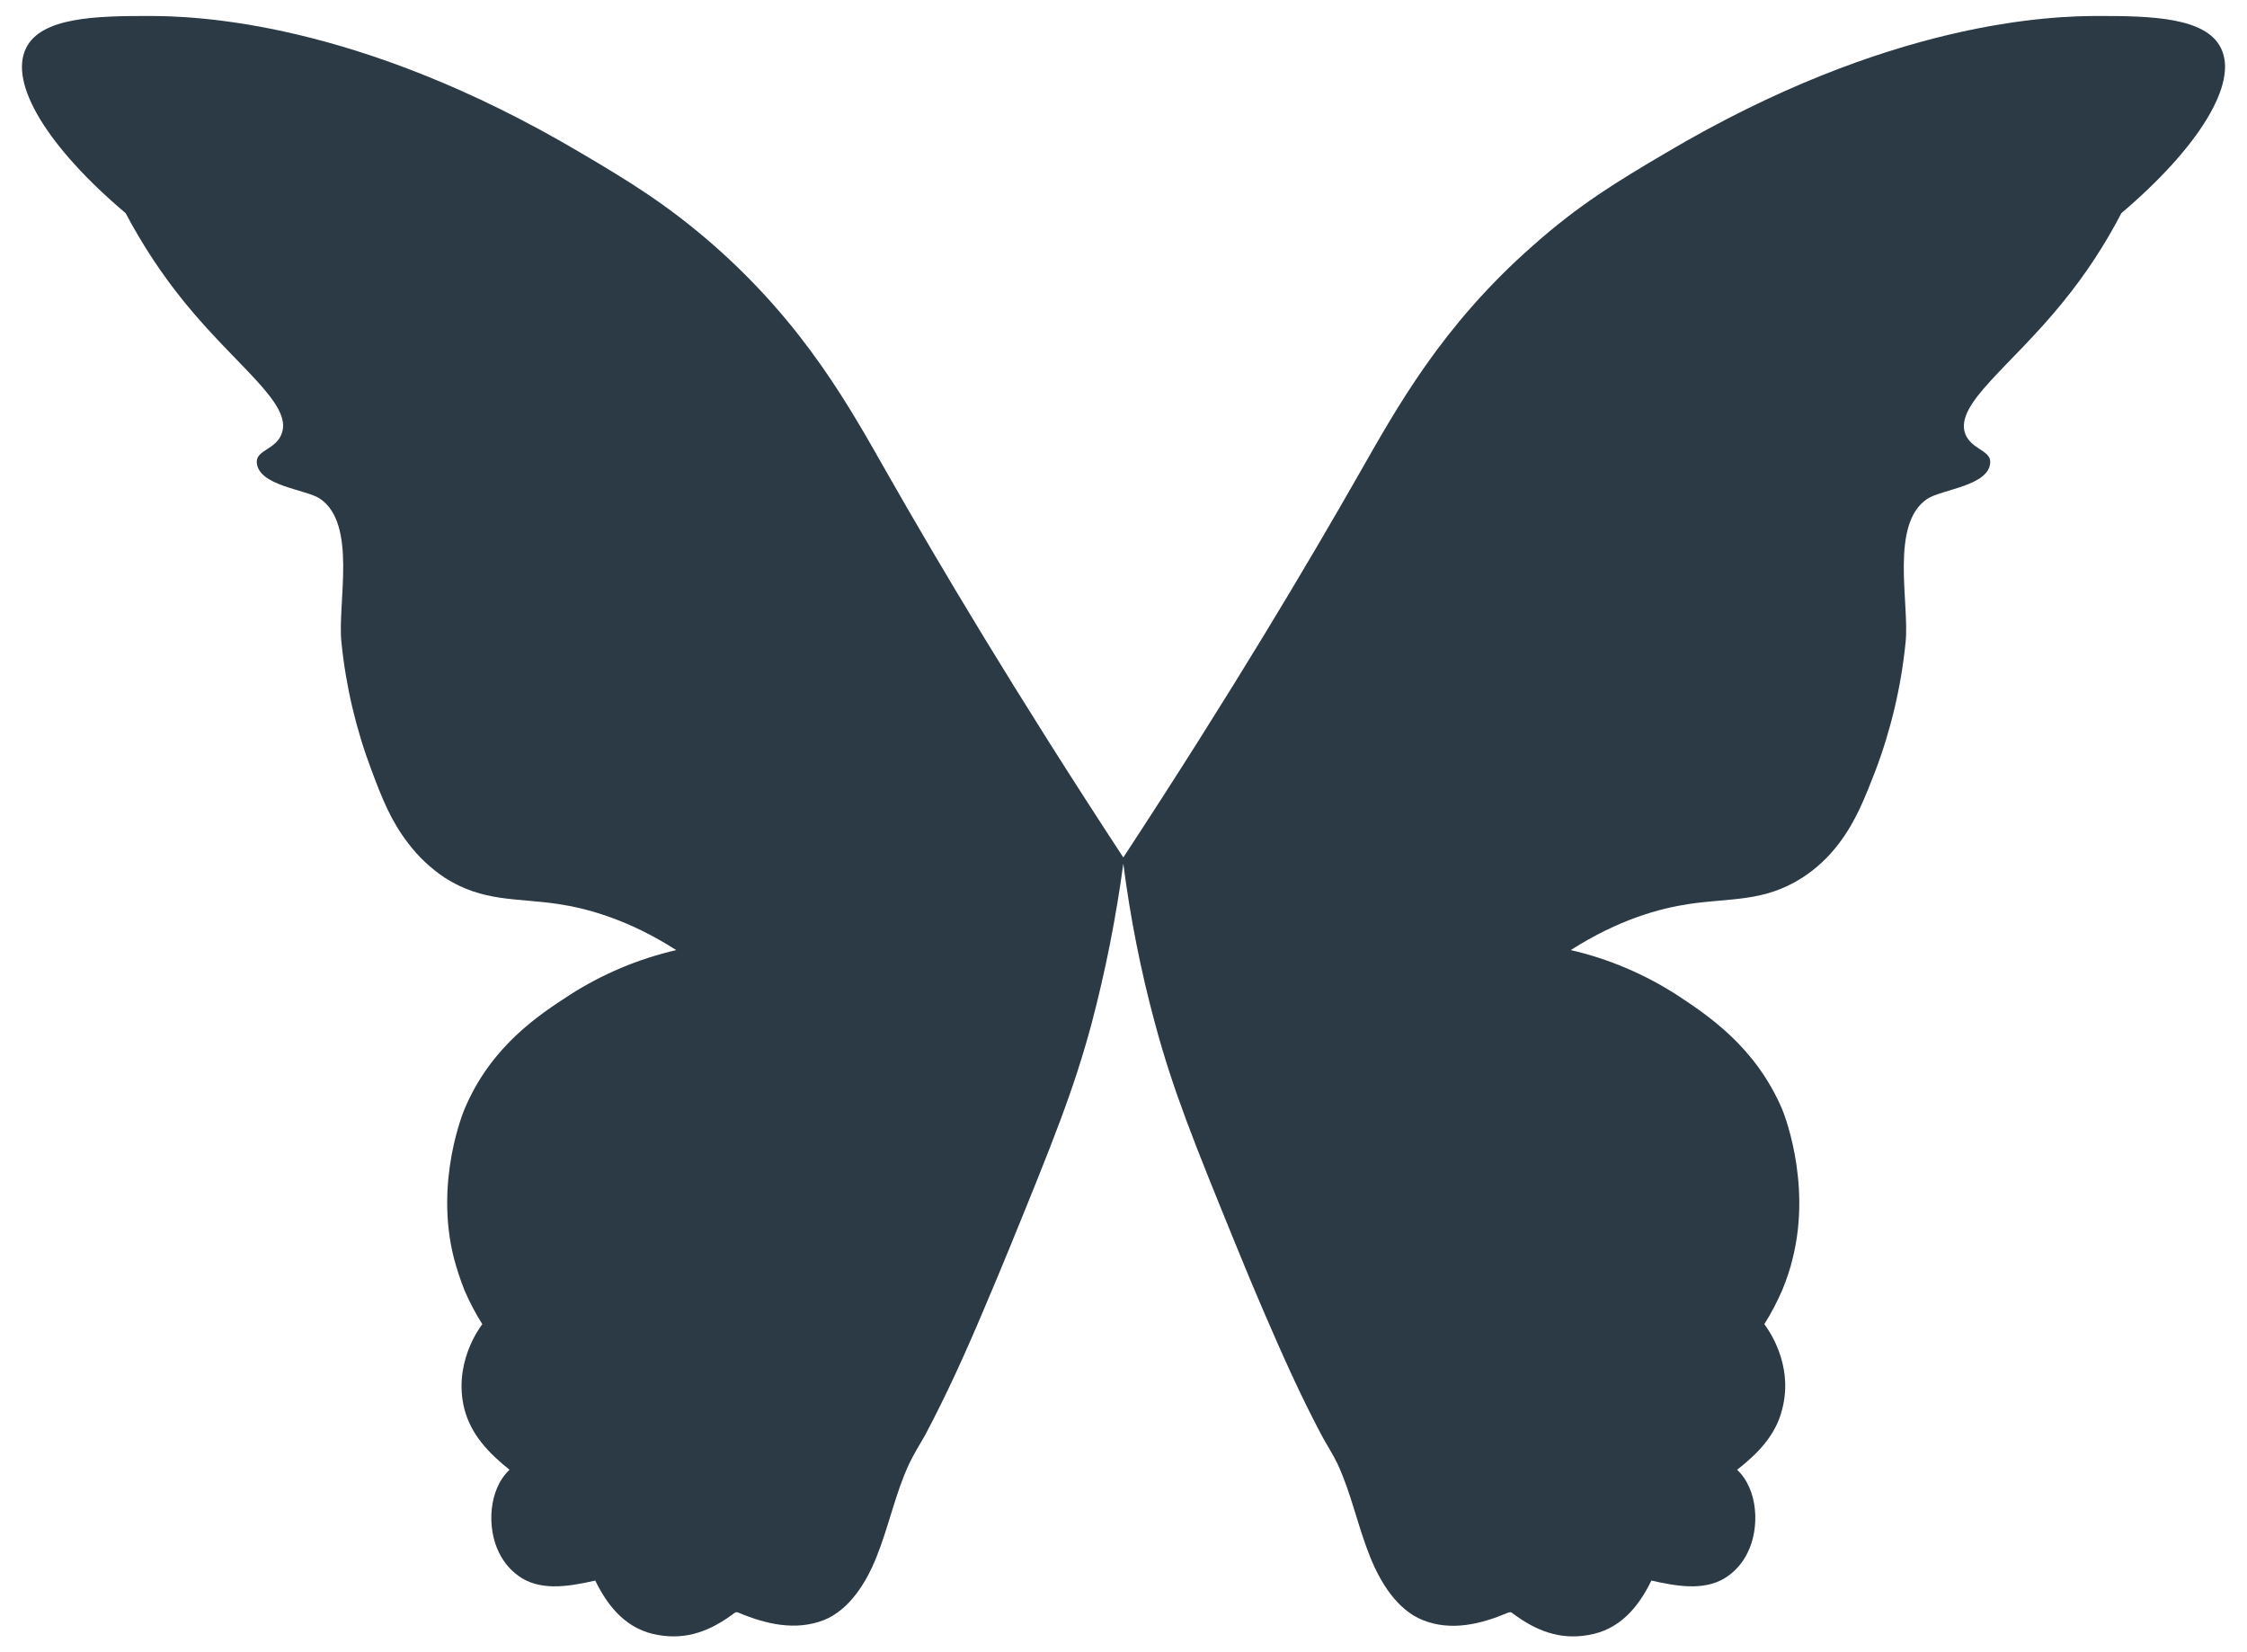
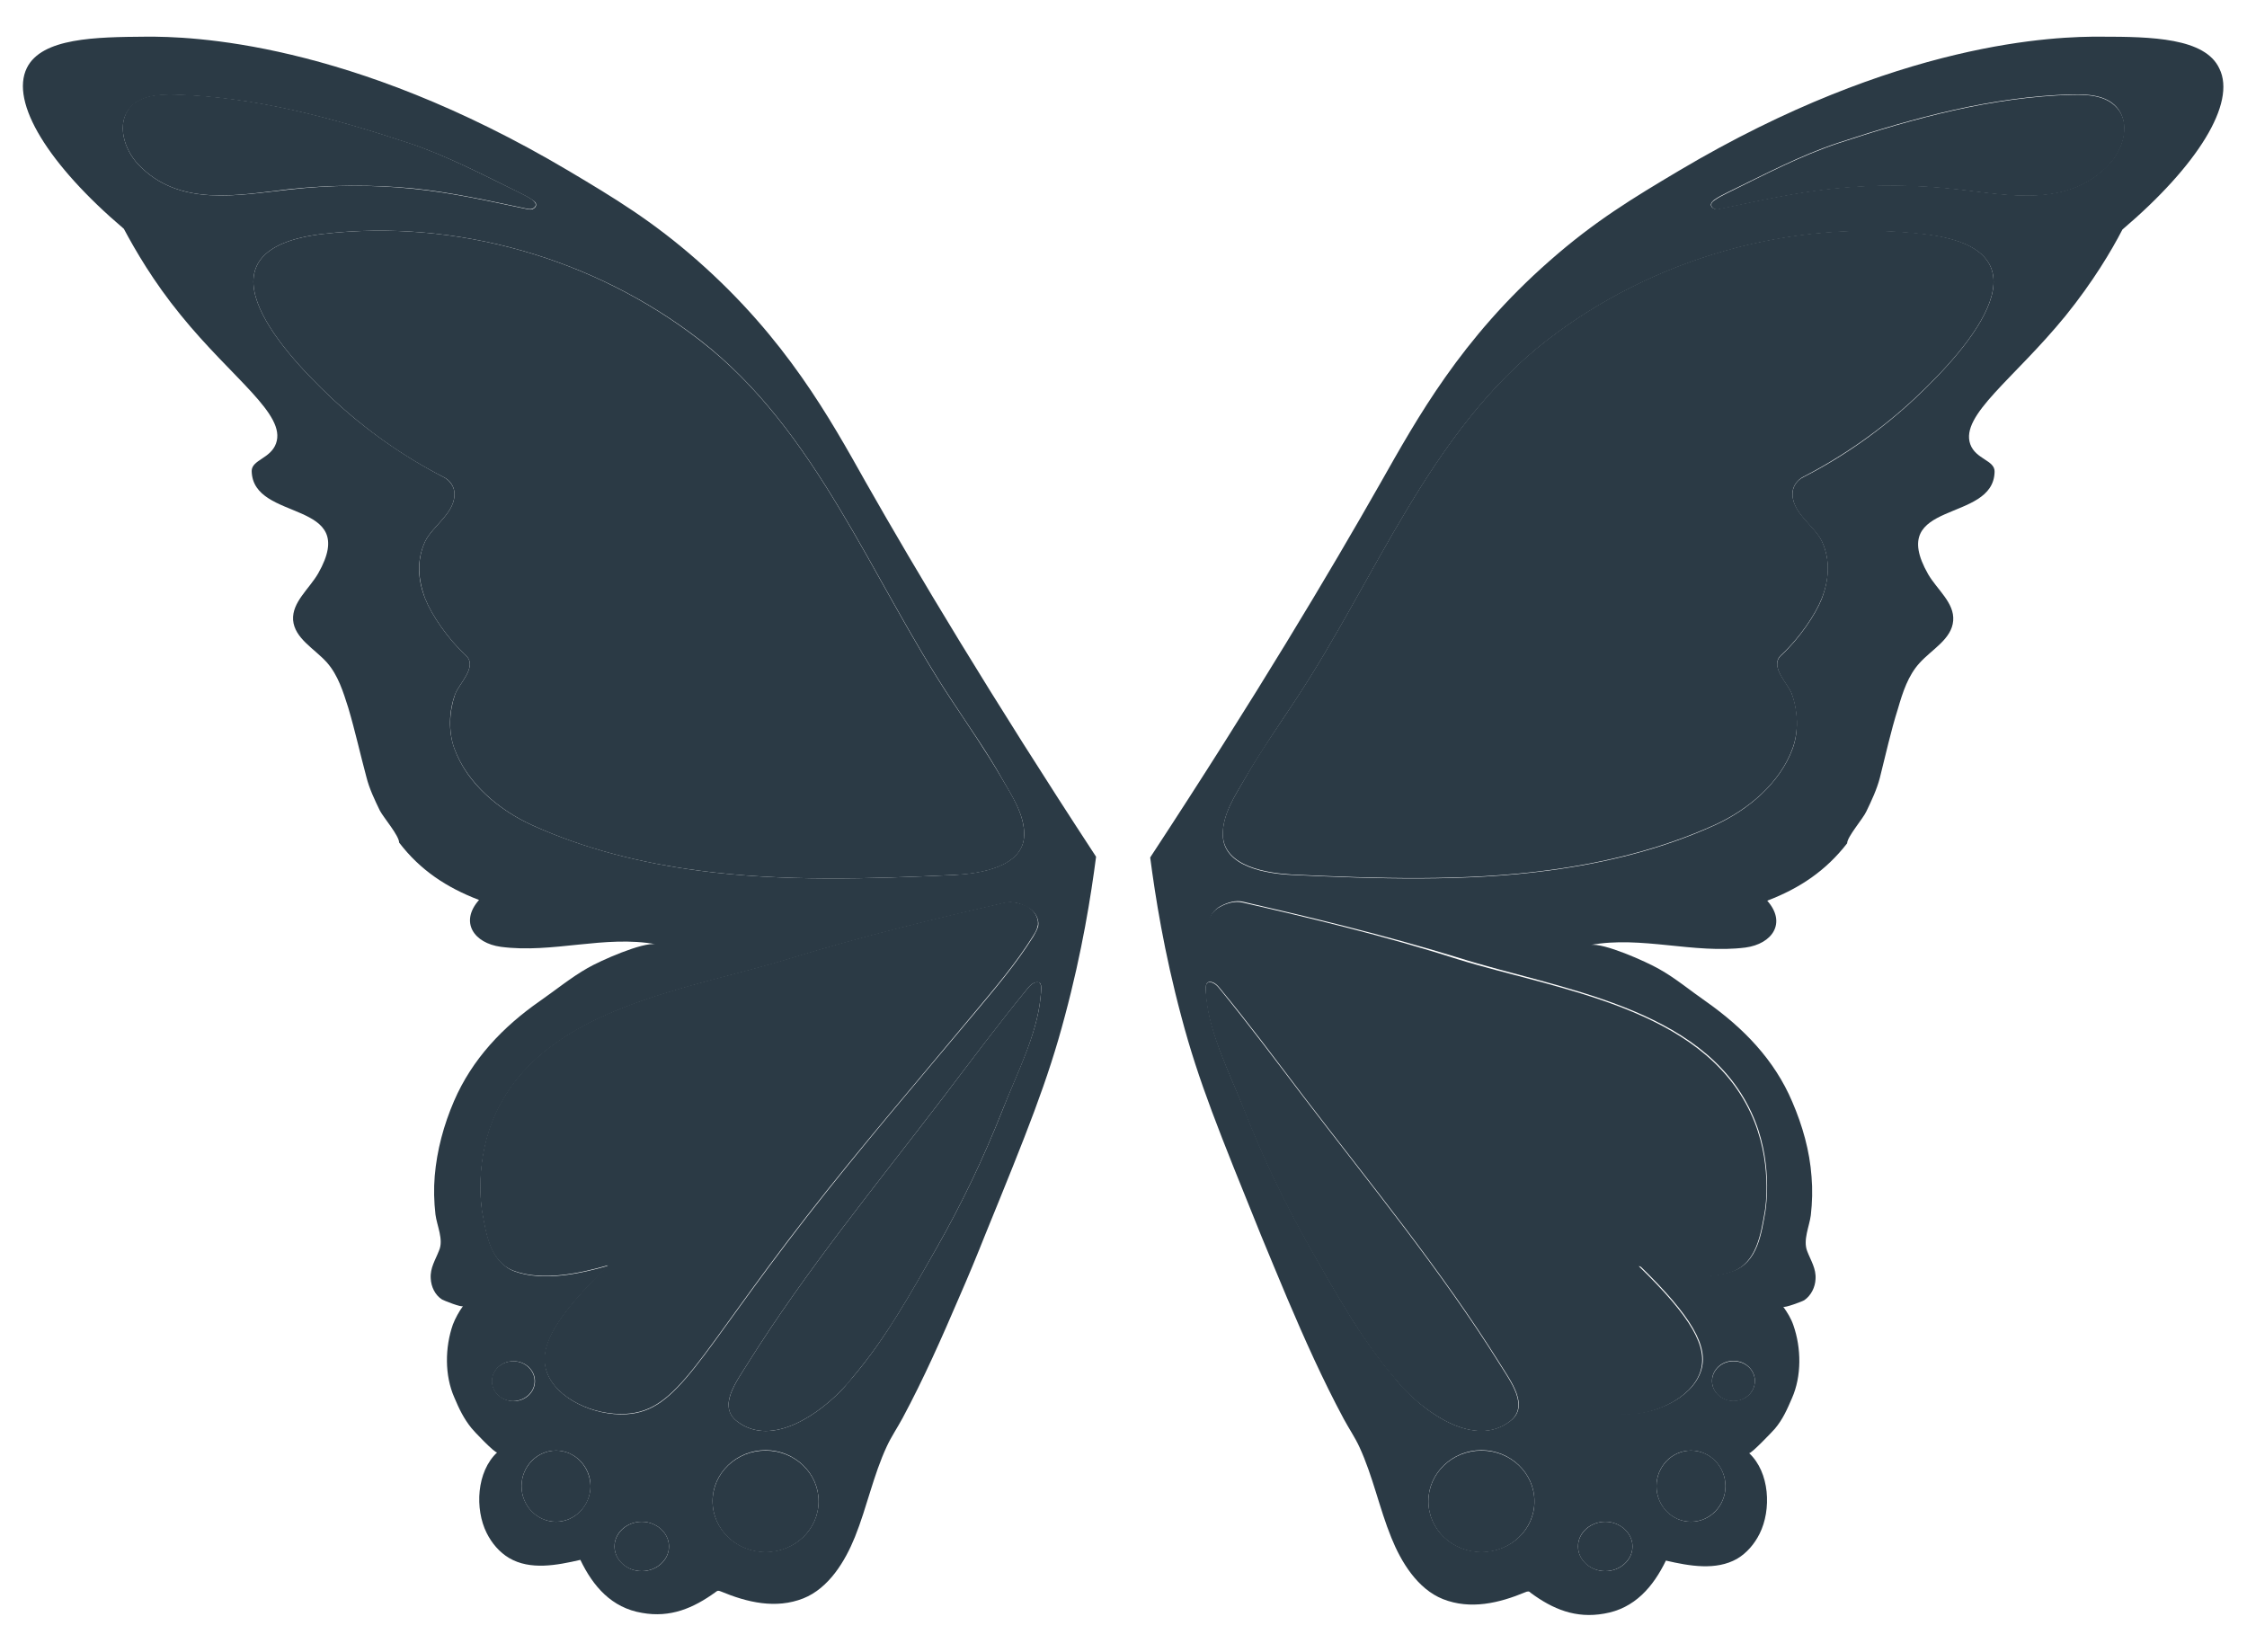
<svg xmlns="http://www.w3.org/2000/svg" version="1.1" id="Layer_1" x="0px" y="0px" viewBox="0 0 618.7 454.8" style="enable-background:new 0 0 618.7 454.8;" xml:space="preserve">
  <style type="text/css">
	.st0{fill:#2B3A45;}
</style>
-   <g id="Layer_2_00000026866656120504339590000008224379792691473053_">
-     <g id="Layer_1-2">
-       <path class="st0" d="M611.5,13.2c-4.2-8.5-19.5-8.8-33.6-8.8c-12.6,0-57.5,1.1-119.4,37.8c-12.9,7.6-23.7,14.1-36.5,25.5    c-25.1,22.1-37.4,44.6-47.8,62.8c-14.2,24.9-35,60-64.9,105.6c-29.9-45.6-50.7-80.7-64.9-105.6c-10.4-18.3-22.7-40.8-47.8-62.9    c-12.9-11.3-23.6-17.8-36.5-25.4C98.2,5.5,53.4,4.4,40.8,4.4C26.6,4.4,11.4,4.7,7.2,13.2C2.3,23,13.3,40.7,34.6,58.7    c4.6,8.7,10,16.9,16.1,24.4c14.5,17.9,29.8,28,26.9,36.2c-1.5,4.4-6.9,4.6-6.9,7.8c0.1,6.7,13.5,7.6,17.4,10.2    c10.3,7,4.8,28.7,5.9,39.4c1.2,12.1,4,24,8.3,35.4c2.9,7.7,5.3,13.9,10.1,20.1c2.8,3.7,6.2,6.9,10.1,9.5    c10.5,6.7,19.6,5.5,31.1,7.2c8,1.2,19.3,4.2,32.6,12.7c-10.4,2.4-20.4,6.6-29.4,12.4c-8.3,5.4-21.6,14-28.9,31.4    c0,0-8.4,19.6-2.9,41.1c0.8,3,1.8,6,2.9,8.8c1.4,3.2,3,6.3,4.9,9.3c-0.9,1.2-8.1,11-4.9,23.5c1.9,7.1,6.8,12.1,12.4,16.6    c-5.8,5.4-6.3,16-2.9,22.8c1.4,2.9,3.6,5.4,6.4,7.1c5.9,3.5,13.4,2.1,20.1,0.6c3.6,7.4,8.8,13.6,17.4,15c8,1.4,14.5-1.3,20.7-5.9    c0.2-0.2,0.5-0.3,0.7-0.4c0.3,0,0.5,0.1,0.8,0.2c7.4,3.1,15.5,5,23.3,2c7.1-2.8,11.8-10.5,14.5-17.3c3.4-8.4,5.2-17.5,9-25.7    c1.3-2.7,2.9-5.3,4.4-7.9c5.9-11.1,11.1-22.6,16-34.2c2.5-5.9,5-11.8,7.4-17.7c11.8-28.9,17.6-43.3,22.5-61.6    c3.8-14.4,6.7-29.1,8.7-43.9c1.9,14.8,4.8,29.5,8.7,43.9c4.9,18.3,10.7,32.7,22.5,61.6c2.4,5.9,4.9,11.9,7.4,17.7    c5,11.6,10.1,23.1,16,34.2c1.4,2.6,3.1,5.2,4.4,7.9c3.8,8.2,5.6,17.3,9,25.7c2.8,6.9,7.4,14.5,14.5,17.3c7.8,3.1,15.9,1.1,23.3-2    c0.2-0.1,0.5-0.2,0.8-0.2c0.3,0.1,0.5,0.2,0.7,0.4c6.2,4.6,12.7,7.3,20.7,5.9c8.6-1.4,13.8-7.6,17.4-15c6.7,1.5,14.2,2.9,20.1-0.6    c2.8-1.7,5-4.2,6.4-7.1c3.4-6.8,2.9-17.4-2.9-22.8c5.6-4.4,10.6-9.4,12.4-16.6c3.3-12.5-4-22.3-4.9-23.5c1.9-3,3.5-6.1,4.9-9.3    c1.2-2.9,2.2-5.8,2.9-8.8c5.4-21.5-2.9-41.1-2.9-41.1c-7.4-17.3-20.6-25.9-28.9-31.4c-9-5.8-18.9-10-29.3-12.4    c13.3-8.5,24.6-11.5,32.6-12.7c11.5-1.7,20.6-0.5,31.1-7.2c3.9-2.5,7.3-5.7,10.1-9.4c4.7-6.2,7.1-12.4,10.1-20.1    c4.3-11.4,7.1-23.3,8.3-35.4c1.1-10.6-4.4-32.4,5.9-39.4c4-2.7,17.3-3.6,17.4-10.2c0.1-3.2-5.3-3.5-6.9-7.8    c-2.9-8.2,12.4-18.3,26.9-36.2c6.2-7.6,11.6-15.8,16.1-24.5C605.4,40.6,616.4,22.9,611.5,13.2z" />
+   <g>
+     <path class="st0" d="M176.7,419c-4.1,0-7.5,3.1-7.5,6.8c0,3.8,3.4,6.8,7.5,6.8c4.1,0,7.5-3.1,7.5-6.8   C184.2,422.1,180.8,419,176.7,419z" />
+     <path class="st0" d="M442,419c-4.1,0-7.5,3.1-7.5,6.8c0,3.8,3.4,6.8,7.5,6.8c4.1,0,7.5-3.1,7.5-6.8C449.5,422.1,446.1,419,442,419z   " />
+     <g>
+       <path class="st0" d="M283,272.1c-8,9.7-15.5,19.8-23.1,29.8c-18.4,24.1-37.9,47.8-54,73.5c-3.1,5-8.4,11.9-2.9,16    c9.7,7.4,23.2-2.5,29.6-9.6c0.8-0.8,1.5-1.7,2.2-2.6c9.2-10.8,16.1-23.3,23.1-35.6c7.1-12.5,12.9-24.7,18.2-38.1    c3.8-9.6,9.4-20.5,10.4-30.8c0.2-2,0.5-4-0.6-4.3C285.2,270.3,284.1,270.7,283,272.1z" />
+       <ellipse class="st0" cx="210.8" cy="413.4" rx="14.6" ry="14" />
+       <path class="st0" d="M192.7,93.7C163.6,71.1,125.6,60.2,89,64.4c-36.3,4.2-12.8,31,2.4,45.3c9.2,8.6,19.6,16,30.8,21.7    c1.6,0.8,2.7,2.3,2.9,4c0.6,5.7-6.1,9.4-8.1,13.8c-2.3,5.1-1.9,10.4,0.1,15.7c1.7,4.3,6.1,10.9,11.2,15.6c3.3,3.1-2,7.8-3,10.7    c-1.6,4.6-1.9,10.2-0.2,14.9c3.5,9.6,12.4,17,21.4,21.1c14.5,6.6,30,10.4,45.8,12.5c23.2,3.1,47.4,2.3,70.7,1.2    c6.6-0.3,18.9-2.1,19-11c0.1-5.6-3.4-10.9-6.1-15.5c-4.3-7.4-9.2-14.5-13.9-21.6C239.8,159.3,225,118.6,192.7,93.7z" />
+       <path class="st0" d="M276.6,248.5c-17.9,4.1-39.2,9.2-59.3,15.4c-27.2,8.4-67.1,13.2-80.7,42.3c-6.2,13.2-4,26.4-3.9,27.3    c1.1,6.1,2.1,14.1,9,16.5c7.9,2.8,18,0.6,25.7-1.6c-14.5,14.1-19.3,22.5-16.9,29.3c2.6,7.4,13,12.1,21.8,11.6    c14.5-0.8,19.6-15.6,49.8-54.4c14.7-18.9,30.5-37.2,45.8-55.6c5.9-7.1,11.6-13.7,16.5-21.5c0.5-0.8,1-1.6,1.2-2.4    c0.1-0.3,0.1-0.5,0.2-0.8c0.2-2.1-1.2-4.1-3.1-5.1C280.9,248.7,278.6,248,276.6,248.5z" />
+       <path class="st0" d="M147.2,380.3c0-3-2.6-5.5-5.9-5.5c-3.3,0-5.9,2.5-5.9,5.5c0,3,2.6,5.5,5.9,5.5    C144.6,385.7,147.2,383.3,147.2,380.3z" />
+       <path class="st0" d="M113.9,51.9c10.6,1.1,20.3,3.3,30.8,5.5c0.6,0.1,1.2,0.3,1.8,0.1c0.6-0.2,1.1-0.7,1-1.3    c-0.1-0.5-0.5-0.8-0.8-1.1c-1.1-0.8-2.3-1.4-3.5-2c-10.1-4.9-20.2-10.3-30.8-13.8c-20.9-6.9-42.2-12.7-64.3-13.3    c-4.4-0.1-9.4,0.2-12.3,3.5C32,34,34.1,41.1,38.1,45.3c11.2,11.8,27.4,8.4,41.5,6.8C91,50.9,102.5,50.8,113.9,51.9z" />
+       <path class="st0" d="M153.1,399.4c-5.2,0-9.5,4.4-9.5,9.8c0,5.4,4.2,9.8,9.5,9.8c5.2,0,9.5-4.4,9.5-9.8    C162.5,403.8,158.3,399.4,153.1,399.4z" />
+       <path class="st0" d="M415.7,391.4c5.5-4.2,0.2-11-2.9-16c-16.1-25.7-35.6-49.4-54-73.5c-7.6-10-15.1-20-23.1-29.8    c-1.1-1.4-2.2-1.8-3-1.6c-1,0.3-0.7,2.3-0.6,4.3c1,10.3,6.7,21.2,10.4,30.8c5.3,13.4,11.1,25.6,18.2,38.1    c7,12.2,13.9,24.8,23.1,35.6c0.7,0.9,1.5,1.7,2.2,2.6C392.5,388.9,406,398.8,415.7,391.4z" />
+       <path class="st0" d="M465.6,399.4c-5.2,0-9.5,4.4-9.5,9.8c0,5.4,4.2,9.8,9.5,9.8c5.2,0,9.5-4.4,9.5-9.8    C475.1,403.8,470.9,399.4,465.6,399.4z" />
+       <path class="st0" d="M570.6,26.1c-22.1,0.6-43.4,6.4-64.3,13.3c-10.6,3.5-20.8,8.9-30.8,13.8c-1.2,0.6-2.4,1.2-3.5,2    c-0.4,0.3-0.8,0.6-0.8,1.1c-0.1,0.6,0.5,1.1,1,1.3c0.6,0.2,1.2,0,1.8-0.1c10.5-2.2,20.1-4.4,30.8-5.5c11.4-1.2,22.9-1.1,34.4,0.2    c14.1,1.6,30.3,5,41.5-6.8c4-4.2,6.1-11.4,2.2-15.7C579.9,26.3,575,26,570.6,26.1z" />
+       <path class="st0" d="M529.7,64.4c-36.6-4.2-74.6,6.7-103.7,29.2c-32.3,25-47.1,65.6-69.3,99.1c-4.7,7.2-9.7,14.2-13.9,21.6    c-2.7,4.7-6.2,9.9-6.1,15.5c0.2,8.9,12.4,10.6,19,11c23.3,1.1,47.6,1.9,70.7-1.2c15.7-2.1,31.2-5.9,45.8-12.5    c9-4.1,17.9-11.4,21.4-21.1c1.7-4.7,1.5-10.3-0.2-14.9c-1-2.9-6.3-7.6-3-10.7c5.1-4.7,9.5-11.3,11.2-15.6    c2.1-5.3,2.4-10.6,0.1-15.7c-2-4.4-8.7-8.1-8.1-13.8c0.2-1.7,1.4-3.2,2.9-4c11.2-5.8,21.6-13.1,30.8-21.7    C542.5,95.4,566,68.6,529.7,64.4z" />
+       <path class="st0" d="M342.1,248.5c-2.1-0.5-4.3,0.2-6.2,1.2c-1.9,1-3.4,3-3.1,5.1c0,0.3,0.1,0.6,0.2,0.8c0.3,0.9,0.8,1.6,1.2,2.4    c4.9,7.8,10.6,14.4,16.5,21.5c15.4,18.4,31.1,36.7,45.8,55.6c30.2,38.8,35.4,53.6,49.8,54.4c8.8,0.5,19.2-4.3,21.8-11.6    c2.4-6.9-2.4-15.2-16.9-29.3c7.7,2.2,17.8,4.4,25.7,1.6c6.8-2.5,7.9-10.4,9-16.5c0.2-1,2.3-14.1-3.9-27.3    c-13.6-29.1-53.5-33.9-80.7-42.3C381.4,257.7,360,252.6,342.1,248.5z" />
+       <ellipse class="st0" cx="407.9" cy="413.4" rx="14.6" ry="14" />
+       <path class="st0" d="M477.3,374.8c-3.3,0-5.9,2.5-5.9,5.5c0,3,2.6,5.5,5.9,5.5c3.3,0,5.9-2.5,5.9-5.5    C483.2,377.2,480.6,374.8,477.3,374.8z" />
+       <path class="st0" d="M578.6,10.1c-12.3-0.1-56,1.1-116.3,36.9c-12.6,7.5-23.1,13.8-35.6,24.8c-24.5,21.5-36.5,43.4-46.6,61.2    c-13.8,24.3-34.2,58.6-63.4,103.1c1.4,10.7,3.8,26,8.6,43.9c4.7,17.8,10.5,31.9,21.9,60.1c2.4,5.8,4.8,11.6,7.2,17.3    c4.8,11.3,9.8,22.5,15.6,33.3c1.4,2.6,3.1,5.1,4.3,7.7c3.7,8,5.5,16.9,8.8,25c2.7,6.7,7.2,14.1,14.2,16.9c7.6,3,15.5,1.1,22.7-1.9    c0.2-0.1,0.5-0.2,0.8-0.2c0.3,0,0.5,0.2,0.7,0.4c6.1,4.5,12.4,7.1,20.2,5.7c8.4-1.4,13.5-7.4,17-14.6c6.5,1.5,13.8,2.8,19.6-0.5    c2.7-1.6,4.8-4.1,6.2-6.9c3.3-6.6,2.8-16.9-2.9-22.2c0.4,0.4,6.5-6,7.1-6.7c2.2-2.6,3.4-5.4,4.7-8.4c2.7-6.1,2.6-13.8,0.4-20.1    c-0.6-1.8-1.7-3.6-2.8-5.1c0.3,0.4,5.4-1.5,5.8-1.8c1.9-1.3,3-3.6,3.1-5.8c0.2-2.9-1.3-5.1-2.3-7.7c-1.2-3.1,0.6-6.8,1-9.9    c0.4-3.5,0.5-7.1,0.2-10.6c-0.5-7.1-2.5-14.1-5.3-20.6c-4.9-11.6-13.5-20.4-23.7-27.6c-4.2-2.9-8.5-6.5-13-9    c-3.5-2-15.3-7.3-18.9-6.6c14-2.6,28.5,2.5,42.7,0.7c7.4-1,11.4-6.8,6-12.9c8.9-3.4,16.1-8.2,22-15.8c0-1.8,4.4-6.8,5.3-8.8    c1.4-2.9,2.9-6.1,3.7-9.2c1.6-6.3,3-12.8,5-19.1c1.3-4.5,2.8-9.1,5.9-12.5c3.4-3.8,8.9-6.6,9.3-11.7c0.4-4.9-4.4-8.5-6.9-12.8    c-11.8-20.7,18-13.9,18.3-28.2c0.1-3.2-5.2-3.4-6.7-7.6c-2.8-8,12-17.9,26.2-35.3c7.6-9.4,12.7-18,15.7-23.8    c20.7-17.6,31.4-34.8,26.7-44.3C607.2,10.4,592.3,10.1,578.6,10.1z M386.1,381.8c-0.8-0.8-1.5-1.7-2.2-2.6    c-9.2-10.8-16.1-23.3-23.1-35.6c-7.1-12.5-12.9-24.7-18.2-38.1c-3.8-9.6-9.4-20.5-10.4-30.8c-0.2-2-0.5-4,0.6-4.3    c0.8-0.2,1.9,0.2,3,1.6c8,9.7,15.5,19.8,23.1,29.8c18.4,24.1,37.9,47.8,54,73.5c3.1,5,8.4,11.9,2.9,16    C406,398.8,392.5,388.9,386.1,381.8z M407.9,427.3c-8.1,0-14.6-6.3-14.6-14c0-7.7,6.6-14,14.6-14s14.6,6.3,14.6,14    C422.6,421.1,416,427.3,407.9,427.3z M442,432.6c-4.1,0-7.5-3.1-7.5-6.8c0-3.8,3.4-6.8,7.5-6.8c4.1,0,7.5,3.1,7.5,6.8    C449.5,429.6,446.1,432.6,442,432.6z M465.6,419c-5.2,0-9.5-4.4-9.5-9.8c0-5.4,4.2-9.8,9.5-9.8c5.2,0,9.5,4.4,9.5,9.8    C475.1,414.6,470.9,419,465.6,419z M477.3,385.7c-3.3,0-5.9-2.5-5.9-5.5c0-3,2.6-5.5,5.9-5.5c3.3,0,5.9,2.5,5.9,5.5    C483.2,383.3,480.6,385.7,477.3,385.7z M482.2,306.2c6.2,13.2,4,26.4,3.9,27.3c-1.1,6.1-2.1,14.1-9,16.5c-7.9,2.8-18,0.6-25.7-1.6    c14.5,14.1,19.3,22.5,16.9,29.3c-2.6,7.4-13,12.1-21.8,11.6c-14.5-0.8-19.6-15.6-49.8-54.4c-14.7-18.9-30.5-37.2-45.8-55.6    c-5.9-7.1-11.6-13.7-16.5-21.5c-0.5-0.8-1-1.6-1.2-2.4c-0.1-0.3-0.1-0.5-0.2-0.8c-0.2-2.1,1.2-4.1,3.1-5.1c1.9-1,4.1-1.7,6.2-1.2    c17.9,4.1,39.2,9.2,59.3,15.4C428.7,272.3,468.6,277,482.2,306.2z M527.3,109.7c-9.2,8.6-19.6,16-30.8,21.7    c-1.6,0.8-2.7,2.3-2.9,4c-0.6,5.7,6.1,9.4,8.1,13.8c2.3,5.1,1.9,10.4-0.1,15.7c-1.7,4.3-6.1,10.9-11.2,15.6c-3.3,3.1,2,7.8,3,10.7    c1.6,4.6,1.9,10.2,0.2,14.9c-3.5,9.6-12.4,17-21.4,21.1c-14.5,6.6-30,10.4-45.8,12.5c-23.2,3.1-47.4,2.3-70.7,1.2    c-6.6-0.3-18.9-2.1-19-11c-0.1-5.6,3.4-10.9,6.1-15.5c4.3-7.4,9.2-14.5,13.9-21.6c22.2-33.5,37-74.1,69.3-99.1    c29.1-22.5,67.1-33.4,103.7-29.2C566,68.6,542.5,95.4,527.3,109.7z M580.6,45.3c-11.2,11.8-27.4,8.4-41.5,6.8    c-11.4-1.3-22.9-1.4-34.4-0.2c-10.6,1.1-20.3,3.3-30.8,5.5c-0.6,0.1-1.2,0.3-1.8,0.1c-0.6-0.2-1.1-0.7-1-1.3    c0.1-0.5,0.5-0.8,0.8-1.1c1.1-0.8,2.3-1.4,3.5-2c10.1-4.9,20.2-10.3,30.8-13.8c20.9-6.9,42.2-12.7,64.3-13.3    c4.4-0.1,9.4,0.2,12.3,3.5C586.7,34,584.6,41.1,580.6,45.3z" />
+       <path class="st0" d="M192.1,71.8c-12.5-11-23-17.3-35.6-24.8C96.1,11.2,52.4,10,40.1,10.1c-13.7,0.1-28.6,0.3-32.7,8.6    c-4.7,9.5,6,26.7,26.7,44.3c3.1,5.8,8.1,14.5,15.7,23.8C64,104.3,78.9,114.1,76,122.1c-1.5,4.2-6.7,4.5-6.7,7.6    c0.3,14.3,30.1,7.5,18.3,28.2c-2.5,4.3-7.2,7.9-6.9,12.8c0.4,5.1,5.9,7.9,9.3,11.7c3.1,3.5,4.5,8.1,5.9,12.5    c1.9,6.4,3.3,12.8,5,19.1c0.8,3.2,2.3,6.3,3.7,9.2c1,1.9,5.3,6.9,5.3,8.8c5.8,7.6,13.1,12.4,22,15.8c-5.4,6.1-1.4,11.9,6,12.9    c14.2,1.9,28.7-3.3,42.7-0.7c-3.6-0.7-15.5,4.6-18.9,6.6c-4.4,2.5-8.7,6-13,9c-10.2,7.1-18.7,16-23.7,27.6    c-2.8,6.5-4.7,13.5-5.3,20.6c-0.3,3.5-0.2,7.1,0.2,10.6c0.4,3.1,2.3,6.9,1,9.9c-1,2.6-2.5,4.8-2.3,7.7c0.1,2.3,1.2,4.6,3.1,5.8    c0.5,0.3,5.5,2.3,5.8,1.8c-1.1,1.5-2.1,3.3-2.8,5.1c-2.2,6.3-2.3,14,0.4,20.1c1.3,3.1,2.6,5.8,4.7,8.4c0.5,0.7,6.6,7.1,7.1,6.7    c-5.7,5.3-6.2,15.6-2.9,22.2c1.4,2.8,3.5,5.3,6.2,6.9c5.8,3.4,13.1,2,19.6,0.5c3.5,7.3,8.6,13.2,17,14.6    c7.8,1.4,14.1-1.3,20.2-5.7c0.2-0.2,0.4-0.3,0.7-0.4c0.3,0,0.5,0.1,0.8,0.2c7.2,3,15.1,4.9,22.7,1.9c7-2.8,11.5-10.2,14.2-16.9    c3.3-8.2,5.1-17.1,8.8-25c1.2-2.6,2.9-5.1,4.3-7.7c5.8-10.8,10.8-22.1,15.6-33.3c2.5-5.7,4.9-11.5,7.2-17.3    c11.5-28.2,17.2-42.3,21.9-60.1c4.8-17.9,7.2-33.2,8.6-43.9c-29.2-44.6-49.6-78.8-63.4-103.1C228.5,115.2,216.5,93.3,192.1,71.8z     M38.1,45.3c-4-4.2-6.1-11.4-2.2-15.7c2.9-3.3,7.9-3.6,12.3-3.5c22.1,0.6,43.4,6.4,64.3,13.3c10.6,3.5,20.8,8.9,30.8,13.8    c1.2,0.6,2.4,1.2,3.5,2c0.4,0.3,0.8,0.6,0.8,1.1c0.1,0.6-0.5,1.1-1,1.3c-0.6,0.2-1.2,0-1.8-0.1c-10.5-2.2-20.1-4.4-30.8-5.5    c-11.4-1.2-22.9-1.1-34.4,0.2C65.5,53.7,49.3,57.1,38.1,45.3z M135.5,380.3c0-3,2.6-5.5,5.9-5.5c3.3,0,5.9,2.5,5.9,5.5    c0,3-2.6,5.5-5.9,5.5C138.1,385.7,135.5,383.3,135.5,380.3z M153.1,419c-5.2,0-9.5-4.4-9.5-9.8c0-5.4,4.2-9.8,9.5-9.8    c5.2,0,9.5,4.4,9.5,9.8C162.5,414.6,158.3,419,153.1,419z M176.7,432.6c-4.1,0-7.5-3.1-7.5-6.8c0-3.8,3.4-6.8,7.5-6.8    c4.1,0,7.5,3.1,7.5,6.8C184.2,429.6,180.8,432.6,176.7,432.6z M210.8,427.3c-8.1,0-14.6-6.3-14.6-14c0-7.7,6.6-14,14.6-14    s14.6,6.3,14.6,14C225.4,421.1,218.9,427.3,210.8,427.3z M286.5,274.7c-1,10.3-6.7,21.2-10.4,30.8c-5.3,13.4-11.1,25.6-18.2,38.1    c-7,12.2-13.9,24.8-23.1,35.6c-0.7,0.9-1.5,1.7-2.2,2.6c-6.4,7.1-19.9,17-29.6,9.6c-5.5-4.2-0.2-11,2.9-16    c16.1-25.7,35.6-49.4,54-73.5c7.6-10,15.1-20,23.1-29.8c1.1-1.4,2.2-1.8,3-1.6C287,270.7,286.7,272.7,286.5,274.7z M285.9,254.7    c0,0.3-0.1,0.6-0.2,0.8c-0.3,0.9-0.8,1.6-1.2,2.4c-4.9,7.8-10.6,14.4-16.5,21.5c-15.4,18.4-31.1,36.7-45.8,55.6    c-30.2,38.8-35.4,53.6-49.8,54.4c-8.8,0.5-19.2-4.3-21.8-11.6c-2.4-6.9,2.4-15.2,16.9-29.3c-7.7,2.2-17.8,4.4-25.7,1.6    c-6.8-2.5-7.9-10.4-9-16.5c-0.2-1-2.3-14.1,3.9-27.3c13.6-29.1,53.5-33.9,80.7-42.3c20.1-6.2,41.5-11.3,59.3-15.4    c2.1-0.5,4.3,0.2,6.2,1.2C284.6,250.6,286.1,252.6,285.9,254.7z M275.9,214.4c2.7,4.7,6.2,9.9,6.1,15.5c-0.2,8.9-12.4,10.6-19,11    c-23.3,1.1-47.6,1.9-70.7-1.2c-15.7-2.1-31.2-5.9-45.8-12.5c-9-4.1-17.9-11.4-21.4-21.1c-1.7-4.7-1.5-10.3,0.2-14.9    c1-2.9,6.3-7.6,3-10.7c-5.1-4.7-9.5-11.3-11.2-15.6c-2.1-5.3-2.4-10.6-0.1-15.7c2-4.4,8.7-8.1,8.1-13.8c-0.2-1.7-1.4-3.2-2.9-4    c-11.2-5.8-21.6-13.1-30.8-21.7C76.2,95.4,52.7,68.6,89,64.4c36.6-4.2,74.6,6.7,103.7,29.2c32.3,25,47.1,65.6,69.3,99.1    C266.7,199.9,271.7,206.9,275.9,214.4z" />
    </g>
  </g>
</svg>
